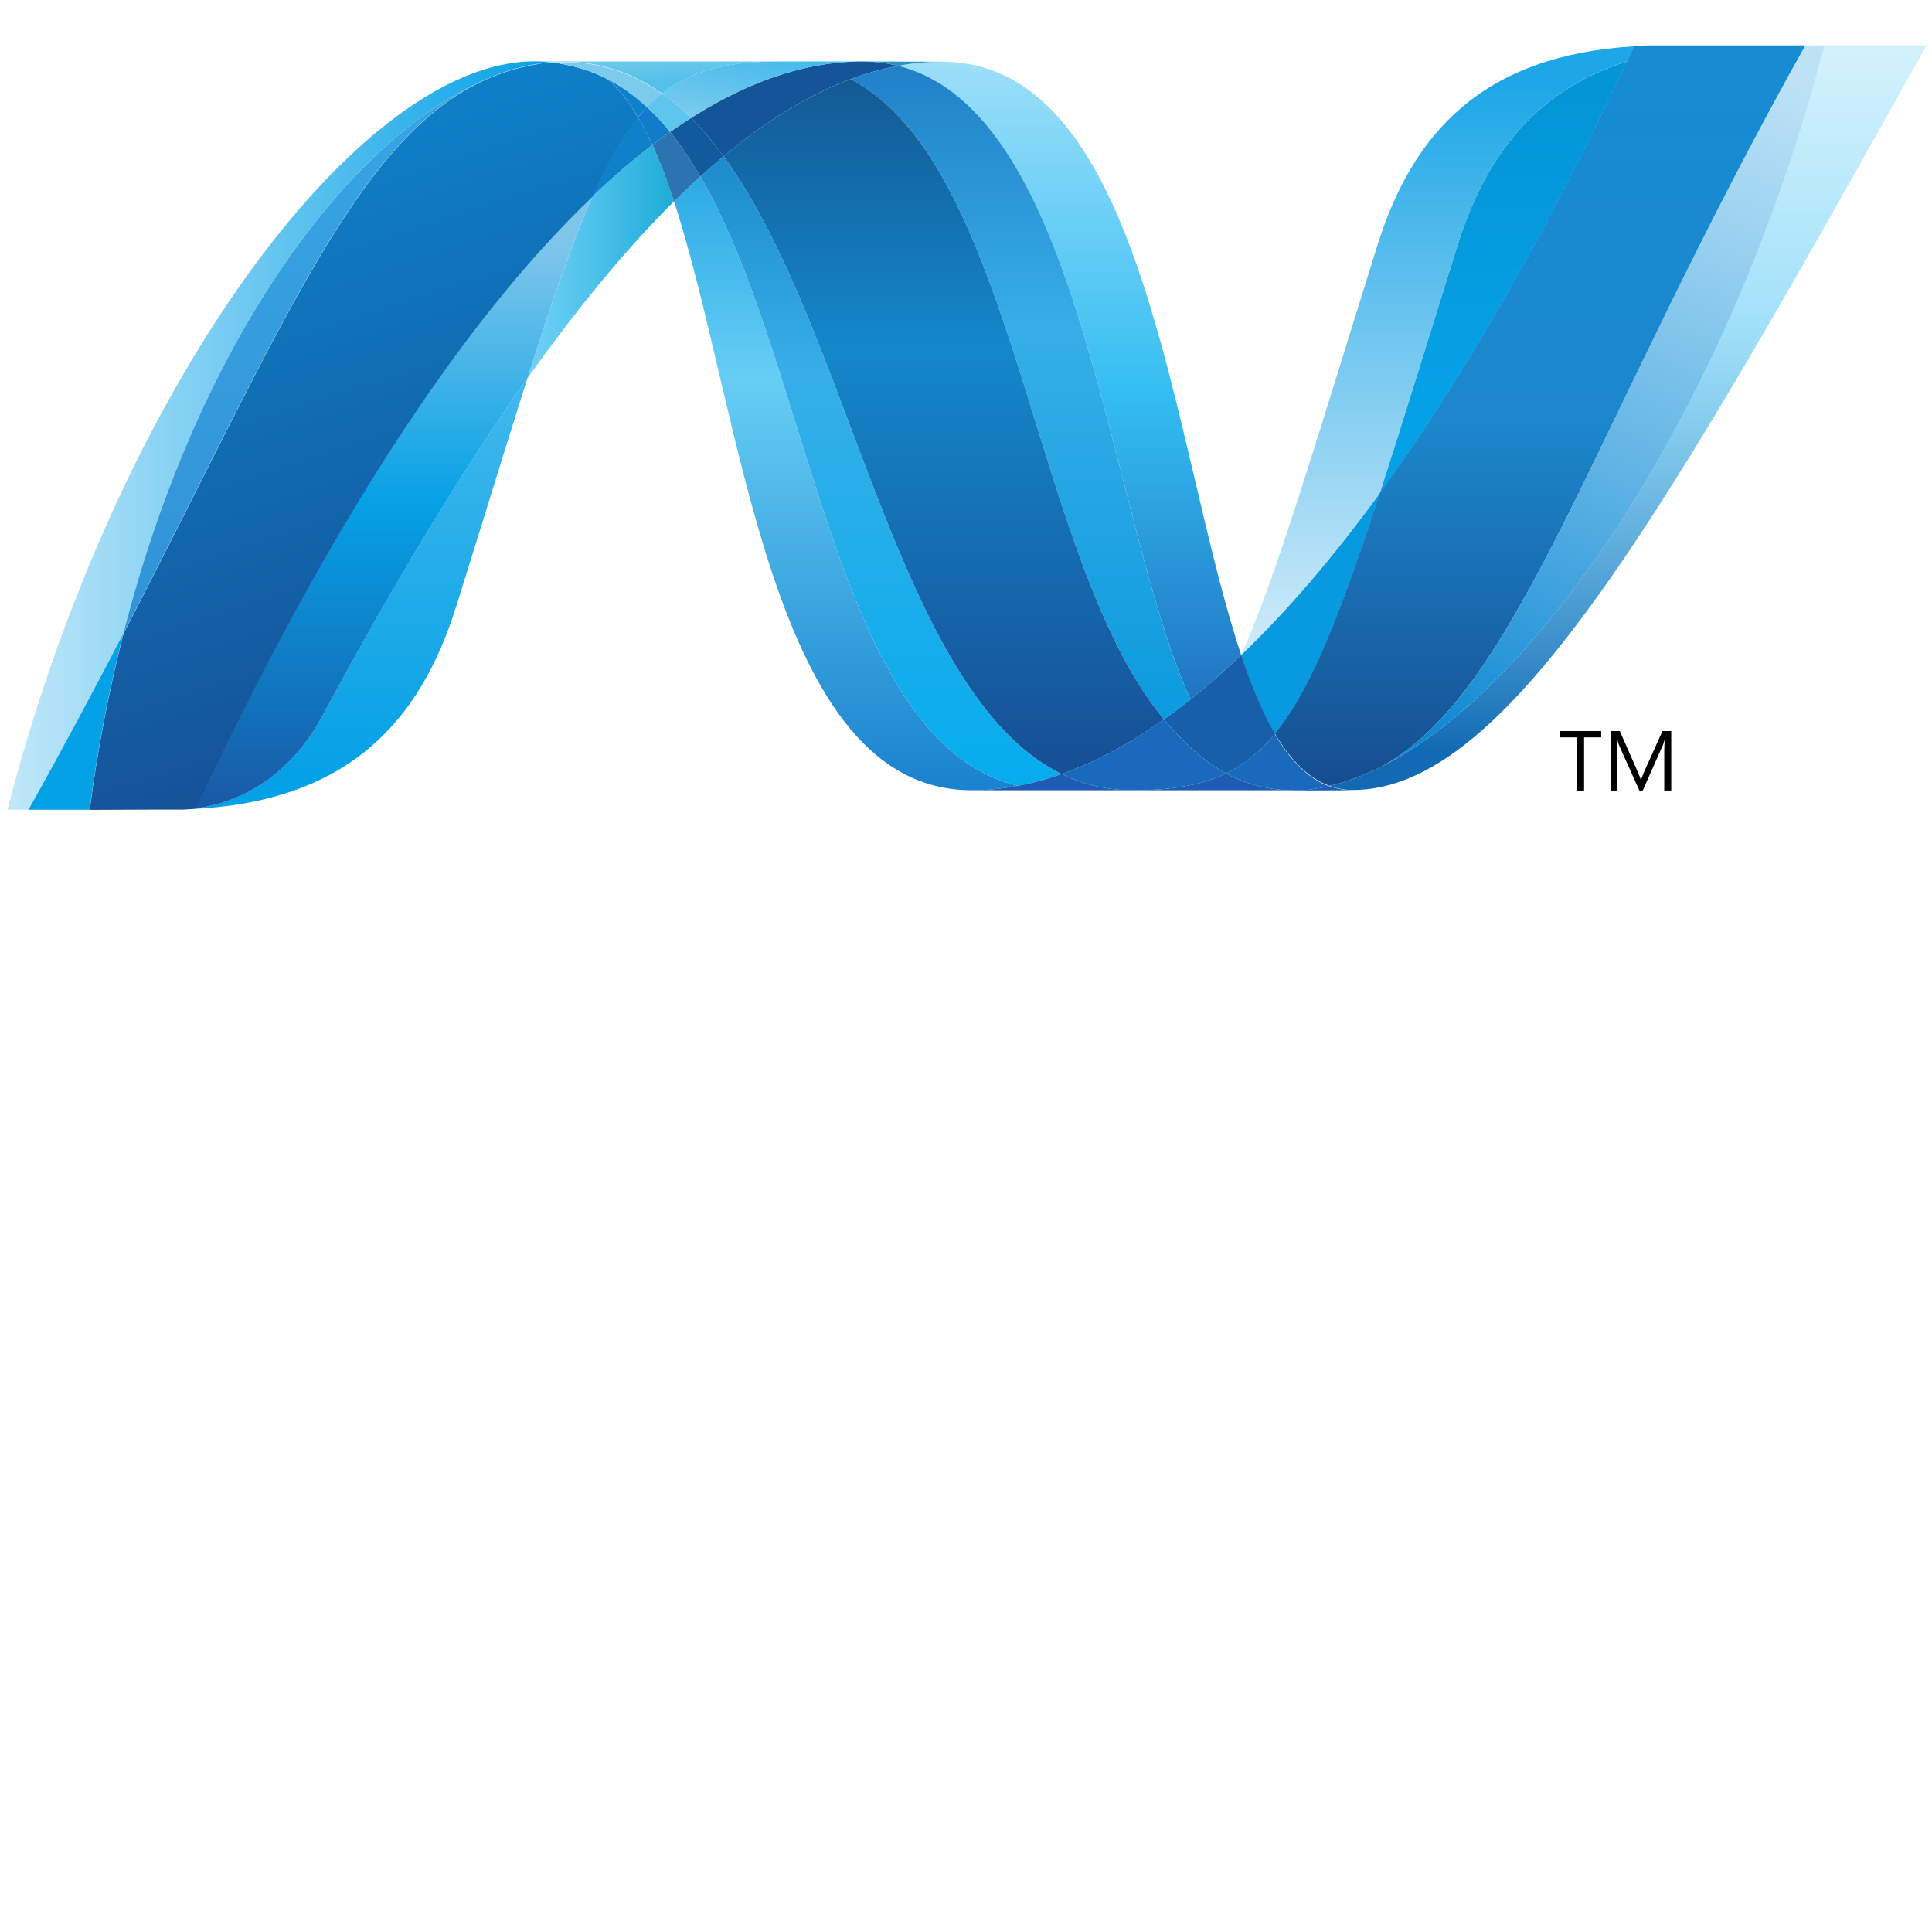
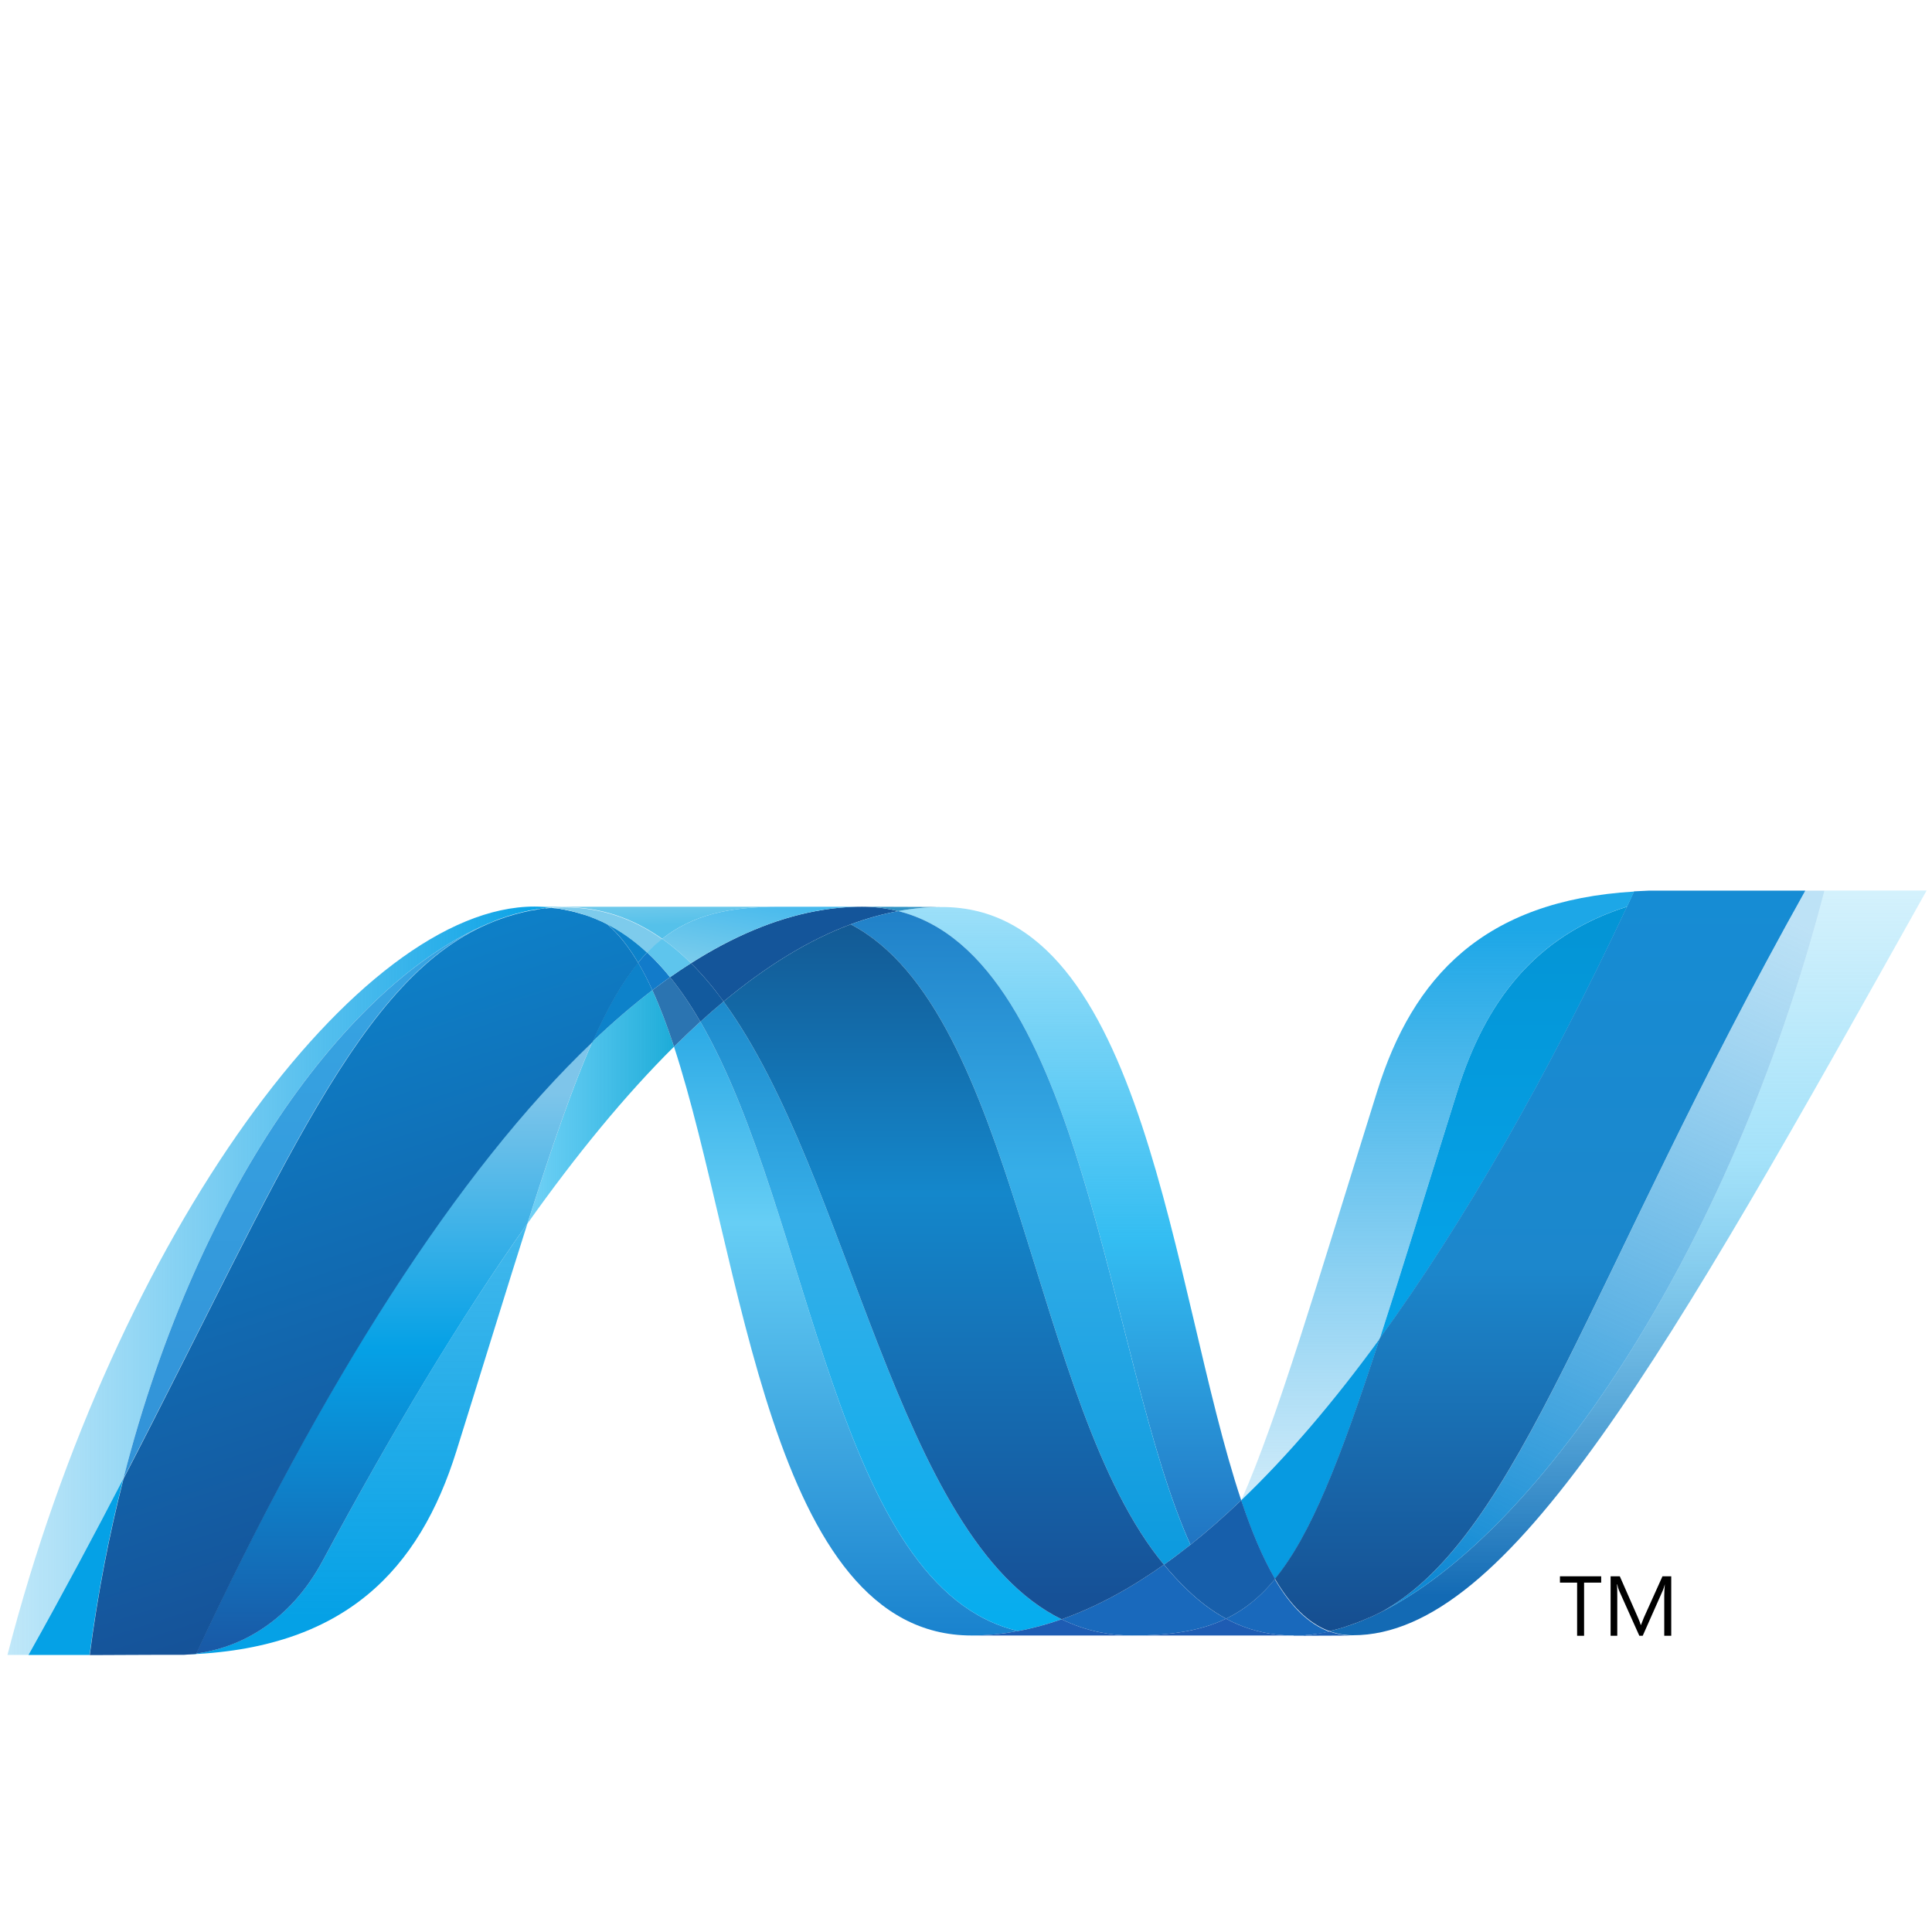
- <svg xmlns="http://www.w3.org/2000/svg" width="20px" height="20px" viewBox="0 0 256 244" version="1.1" preserveAspectRatio="xMidYMid">
+ <svg xmlns="http://www.w3.org/2000/svg" width="20px" height="20px" viewBox="0 0 256 20" version="1.1" preserveAspectRatio="xMidYMid">
  <defs>
    <linearGradient x1="49.997%" y1="-19.516%" x2="49.997%" y2="129.625%" id="linearGradient-1">
      <stop stop-color="#0994DC" offset="0%" />
      <stop stop-color="#66CEF5" offset="35.001%" />
      <stop stop-color="#66CEF5" offset="35.001%" />
      <stop stop-color="#127BCA" offset="84.616%" />
      <stop stop-color="#127BCA" offset="84.616%" />
      <stop stop-color="#127BCA" offset="100%" />
    </linearGradient>
    <linearGradient x1="50.001%" y1="-19.516%" x2="50.001%" y2="129.624%" id="linearGradient-2">
      <stop stop-color="#0E76BC" offset="0%" />
      <stop stop-color="#36AEE8" offset="36%" />
      <stop stop-color="#36AEE8" offset="36%" />
      <stop stop-color="#00ADEF" offset="84.616%" />
      <stop stop-color="#00ADEF" offset="84.616%" />
      <stop stop-color="#00ADEF" offset="100%" />
    </linearGradient>
    <linearGradient x1="49.999%" y1="110.922%" x2="49.999%" y2="-6.214%" id="linearGradient-3">
      <stop stop-color="#1C63B7" offset="0%" />
      <stop stop-color="#33BDF2" offset="50%" />
      <stop stop-color="#33BDF2" stop-opacity="0.42" offset="100%" />
    </linearGradient>
    <linearGradient x1="50.001%" y1="-19.515%" x2="50.001%" y2="129.627%" id="linearGradient-4">
      <stop stop-color="#166AB8" offset="0%" />
      <stop stop-color="#36AEE8" offset="39.999%" />
      <stop stop-color="#36AEE8" offset="39.999%" />
      <stop stop-color="#0798DD" offset="84.616%" />
      <stop stop-color="#0798DD" offset="84.616%" />
      <stop stop-color="#0798DD" offset="100%" />
    </linearGradient>
    <linearGradient x1="49.999%" y1="-19.521%" x2="49.999%" y2="129.627%" id="linearGradient-5">
      <stop stop-color="#124379" offset="0%" />
      <stop stop-color="#1487CB" offset="39%" />
      <stop stop-color="#1487CB" offset="39%" />
      <stop stop-color="#165197" offset="78.023%" />
      <stop stop-color="#165197" offset="78.023%" />
      <stop stop-color="#165197" offset="100%" />
    </linearGradient>
    <linearGradient x1="0%" y1="50.001%" x2="100%" y2="50.001%" id="linearGradient-6">
      <stop stop-color="#33BDF2" stop-opacity="0.698" offset="0%" />
      <stop stop-color="#1DACD8" offset="100%" />
    </linearGradient>
    <linearGradient x1="50.01%" y1="94.686%" x2="50.01%" y2="-3.025%" id="linearGradient-7">
      <stop stop-color="#136AB4" offset="0%" />
      <stop stop-color="#59CAF5" stop-opacity="0.549" offset="60%" />
      <stop stop-color="#59CAF5" stop-opacity="0.235" offset="100%" />
    </linearGradient>
    <linearGradient x1="-0.001%" y1="50%" x2="99.999%" y2="50%" id="linearGradient-8">
      <stop stop-color="#05A1E6" stop-opacity="0.247" offset="0%" />
      <stop stop-color="#05A1E6" offset="100%" />
    </linearGradient>
    <linearGradient x1="49.998%" y1="124.314%" x2="49.998%" y2="-9.421%" id="linearGradient-9">
      <stop stop-color="#318ED5" offset="0%" />
      <stop stop-color="#38A7E4" offset="100%" />
    </linearGradient>
    <linearGradient x1="49.999%" y1="91.2%" x2="49.999%" y2="-76.785%" id="linearGradient-10">
      <stop stop-color="#05A1E6" offset="0%" />
      <stop stop-color="#05A1E6" stop-opacity="0.549" offset="100%" />
    </linearGradient>
    <linearGradient x1="50%" y1="100.01%" x2="50%" y2="0.01%" id="linearGradient-11">
      <stop stop-color="#1959A6" offset="0%" />
      <stop stop-color="#05A1E6" offset="50%" />
      <stop stop-color="#05A1E6" offset="50%" />
      <stop stop-color="#7EC5EA" offset="91.759%" />
      <stop stop-color="#7EC5EA" offset="100%" />
    </linearGradient>
    <linearGradient x1="59.804%" y1="94.568%" x2="38.471%" y2="5.755%" id="linearGradient-12">
      <stop stop-color="#165096" offset="0%" />
      <stop stop-color="#0D82CA" offset="100%" />
    </linearGradient>
    <linearGradient x1="49.995%" y1="76.998%" x2="49.995%" y2="-3.299%" id="linearGradient-13">
      <stop stop-color="#05A1E6" offset="0%" />
      <stop stop-color="#0495D6" offset="87.363%" />
      <stop stop-color="#0495D6" offset="100%" />
    </linearGradient>
    <linearGradient x1="65.263%" y1="-4.161%" x2="34.263%" y2="105.844%" id="linearGradient-14">
      <stop stop-color="#38A7E4" stop-opacity="0.329" offset="0%" />
      <stop stop-color="#0E88D3" offset="96.153%" />
      <stop stop-color="#0E88D3" offset="96.153%" />
      <stop stop-color="#0E88D3" offset="100%" />
    </linearGradient>
    <linearGradient x1="50.017%" y1="-0.296%" x2="50.017%" y2="101.882%" id="linearGradient-15">
      <stop stop-color="#168CD4" offset="0%" />
      <stop stop-color="#1C87CC" offset="50%" />
      <stop stop-color="#154B8D" offset="100%" />
    </linearGradient>
    <linearGradient x1="16.674%" y1="205.565%" x2="87.813%" y2="-19.836%" id="linearGradient-16">
      <stop stop-color="#97D6EE" offset="0%" />
      <stop stop-color="#55C1EA" offset="70.329%" />
      <stop stop-color="#55C1EA" offset="100%" />
    </linearGradient>
    <linearGradient x1="6.89%" y1="6.3%" x2="75.783%" y2="116.771%" id="linearGradient-17">
      <stop stop-color="#7ACCEC" offset="0%" />
      <stop stop-color="#3FB7ED" offset="100%" />
    </linearGradient>
    <linearGradient x1="49.997%" y1="6.363%" x2="49.997%" y2="127.961%" id="linearGradient-18">
      <stop stop-color="#1DA7E7" offset="0%" />
      <stop stop-color="#37ABE7" stop-opacity="0" offset="100%" />
    </linearGradient>
  </defs>
  <g>
    <g transform="translate(0.810127, 0)">
      <path d="M88.499,20.689 C97.664,48.715 101.136,98.711 127.936,98.711 L127.936,98.711 C129.977,98.711 132.038,98.511 134.107,98.117 L134.107,98.117 C109.745,92.437 106.858,42.985 91.992,17.376 L91.992,17.376 C90.826,18.435 89.669,19.539 88.499,20.689" fill="url(#linearGradient-1)" />
      <path d="M91.992,17.376 C106.858,42.985 109.745,92.437 134.107,98.117 L134.107,98.117 C136.021,97.766 137.939,97.234 139.861,96.563 L139.861,96.563 C117.994,85.849 111.949,37.828 95.067,14.709 L95.067,14.709 C94.045,15.56 93.019,16.452 91.992,17.376" fill="url(#linearGradient-2)" />
      <path d="M113.411,2.145 C111.375,2.145 109.309,2.345 107.236,2.739 C101.813,3.761 96.304,6.096 90.751,9.629 C92.268,11.126 93.711,12.84 95.069,14.709 C100.717,10.022 106.328,6.558 111.919,4.477 C114.016,3.7 116.106,3.115 118.204,2.73 C116.691,2.346 115.096,2.145 113.411,2.145" fill="#14559A" />
      <path d="M156.931,86.687 C159.168,84.908 161.41,82.941 163.655,80.794 C154.343,52.898 151.01,2.187 124.022,2.187 C122.092,2.187 120.145,2.367 118.202,2.726 C142.785,8.841 145.934,62.325 156.931,86.687" fill="url(#linearGradient-3)" />
      <path d="M118.203,2.728 C116.69,2.344 115.095,2.144 113.41,2.144 L124.023,2.183 C122.093,2.183 120.146,2.363 118.203,2.727" fill="#3092C4" />
      <path d="M156.46,92.613 C155.405,91.607 154.403,90.503 153.417,89.325 C148.878,92.539 144.355,94.977 139.86,96.563 C141.459,97.345 143.136,97.925 144.915,98.285 C146.293,98.567 147.721,98.711 149.221,98.711 C154.264,98.711 158.251,98.114 161.646,96.486 C159.777,95.476 158.063,94.167 156.46,92.613" fill="#1969BC" />
      <path d="M111.917,4.481 C133.935,15.997 135.849,68.149 153.418,89.325 L153.418,89.325 C154.596,88.495 155.762,87.615 156.927,86.687 L156.927,86.687 C145.93,62.325 142.785,8.836 118.207,2.726 L118.207,2.726 C116.109,3.119 114.015,3.7 111.917,4.481" fill="url(#linearGradient-4)" />
      <path d="M95.067,14.709 C111.949,37.828 117.994,85.849 139.861,96.563 L139.861,96.563 C144.356,94.977 148.879,92.539 153.418,89.325 L153.418,89.325 C135.849,68.149 133.935,15.997 111.917,4.481 L111.917,4.481 C106.326,6.559 100.715,10.022 95.067,14.709" fill="url(#linearGradient-5)" />
      <path d="M77.698,20.014 C75.052,25.997 72.349,33.861 69.081,44.126 C75.58,34.969 82.058,27.08 88.499,20.689 C87.612,17.961 86.659,15.446 85.632,13.204 C82.998,15.22 80.344,17.49 77.698,20.014" fill="url(#linearGradient-6)" />
      <path d="M87.979,11.479 C87.202,12.035 86.421,12.604 85.635,13.205 C86.662,15.446 87.61,17.961 88.498,20.689 C89.667,19.544 90.829,18.436 91.99,17.376 C90.743,15.233 89.418,13.254 87.979,11.479" fill="#2B74B1" />
      <path d="M90.751,9.629 C89.826,10.214 88.906,10.832 87.978,11.478 C89.417,13.253 90.742,15.232 91.994,17.379 C93.021,16.451 94.047,15.555 95.069,14.709 C93.712,12.84 92.268,11.126 90.751,9.629" fill="#125A9E" />
      <path d="M240.937,0.011 C228.484,48.036 202.474,86.609 180.668,96.334 L180.626,96.334 C180.23,96.514 179.837,96.678 179.449,96.837 C179.395,96.87 179.346,96.874 179.305,96.893 C179.191,96.939 179.084,96.975 178.97,97.021 C178.916,97.053 178.868,97.064 178.819,97.083 C178.635,97.149 178.455,97.204 178.275,97.276 C178.197,97.309 178.124,97.329 178.05,97.355 C177.968,97.387 177.874,97.417 177.78,97.443 C177.698,97.475 177.612,97.499 177.518,97.535 C177.44,97.567 177.358,97.581 177.285,97.613 C177.125,97.659 176.979,97.698 176.819,97.754 C176.753,97.754 176.692,97.789 176.623,97.807 C176.524,97.839 176.414,97.862 176.307,97.892 C176.234,97.924 176.173,97.935 176.095,97.951 C175.984,97.983 175.862,98.013 175.751,98.039 C175.604,98.071 175.473,98.101 175.334,98.131 C176.32,98.495 177.346,98.679 178.455,98.679 C199.132,98.679 219.98,61.623 254.477,1.84741111e-13 L240.932,1.84741111e-13 L240.937,0.011 Z" fill="url(#linearGradient-7)" />
      <path d="M64.591,4.094 C64.604,4.094 64.62,4.062 64.628,4.062 C64.645,4.062 64.67,4.062 64.678,4.03 L64.704,4.03 C64.818,3.991 64.924,3.945 65.039,3.902 C65.068,3.902 65.084,3.902 65.105,3.87 C65.134,3.87 65.162,3.837 65.191,3.833 C65.313,3.794 65.436,3.748 65.551,3.706 L65.57,3.706 C65.844,3.624 66.098,3.522 66.363,3.427 C66.401,3.427 66.437,3.395 66.482,3.395 C66.592,3.359 66.707,3.32 66.821,3.294 C66.875,3.261 66.928,3.261 66.977,3.244 C67.095,3.209 67.21,3.169 67.32,3.143 C67.37,3.143 67.414,3.11 67.451,3.107 C67.831,3.002 68.208,2.904 68.588,2.813 C68.641,2.813 68.686,2.78 68.743,2.777 C68.854,2.745 68.956,2.728 69.075,2.711 C69.124,2.679 69.181,2.679 69.238,2.662 C69.349,2.63 69.455,2.626 69.574,2.6 L69.651,2.6 C69.88,2.553 70.114,2.515 70.343,2.472 L70.482,2.472 C70.592,2.44 70.69,2.436 70.801,2.416 C70.861,2.416 70.923,2.384 70.981,2.384 C71.083,2.384 71.185,2.351 71.287,2.338 C71.341,2.338 71.393,2.338 71.455,2.305 C71.696,2.273 71.946,2.26 72.199,2.24 C71.484,2.171 70.747,2.125 69.999,2.125 C46.713,2.125 14.629,45.332 0.177,101.286 L2.962,101.286 C7.587,93.038 11.742,85.235 15.541,77.91 C25.663,38.277 46.279,11.249 64.592,4.088" fill="url(#linearGradient-8)" />
      <path d="M77.699,20.014 C80.345,17.49 82.999,15.22 85.632,13.204 C85.031,11.888 84.41,10.669 83.743,9.552 C81.612,12.137 79.666,15.548 77.699,20.014" fill="#0D82CA" />
      <path d="M79.612,4.422 C81.133,5.698 82.495,7.452 83.742,9.555 C84.135,9.072 84.531,8.626 84.944,8.209 C83.215,6.594 81.346,5.269 79.317,4.271 C79.399,4.316 79.481,4.353 79.566,4.389 C79.566,4.389 79.598,4.421 79.612,4.421" fill="#0D82CA" />
      <path d="M15.54,77.915 C36.774,36.998 46.834,11.102 64.591,4.092 L64.591,4.092 C46.282,11.258 25.662,38.286 15.54,77.915" fill="url(#linearGradient-9)" />
      <path d="M84.943,8.208 C84.53,8.629 84.138,9.071 83.741,9.554 C84.407,10.67 85.029,11.885 85.634,13.205 C86.42,12.604 87.201,12.036 87.978,11.48 C87.017,10.294 86.002,9.194 84.943,8.208" fill="#127BCA" />
      <path d="M25.18,101.107 L25.18,101.107 C25.049,101.14 24.918,101.14 24.795,101.153 L24.722,101.153 C24.611,101.153 24.496,101.186 24.394,101.186 L24.341,101.186 C24.075,101.218 23.813,101.218 23.56,101.238 L23.478,101.238 C44.969,100.637 54.792,89.877 59.667,74.271 C63.373,62.44 66.415,52.473 69.082,44.11 C60.08,56.78 51.038,71.883 41.947,88.802 C37.563,96.956 30.897,100.363 25.179,101.091" fill="url(#linearGradient-10)" />
      <path d="M25.18,101.099 L25.18,101.099 C30.897,100.371 37.563,96.968 41.947,88.809 L41.947,88.809 C51.038,71.895 60.085,56.788 69.078,44.118 L69.078,44.118 C72.349,33.849 75.049,25.989 77.699,20.005 L77.699,20.005 C59.774,37.067 41.779,65.437 25.18,101.091" fill="url(#linearGradient-11)" />
      <path d="M15.539,77.916 C11.74,85.24 7.585,93.043 2.96,101.292 L11.061,101.292 C12.133,93.1 13.654,85.289 15.539,77.92" fill="#05A1E6" />
      <path d="M71.454,2.326 C71.388,2.326 71.339,2.358 71.282,2.358 L71.282,2.358 C71.184,2.391 71.082,2.391 70.979,2.401 L70.979,2.401 C70.919,2.401 70.861,2.401 70.8,2.434 L70.8,2.434 C70.689,2.466 70.587,2.469 70.48,2.49 L70.48,2.49 C70.431,2.49 70.382,2.49 70.341,2.522 L70.341,2.522 C70.108,2.561 69.879,2.604 69.65,2.643 L69.65,2.643 L69.573,2.643 L69.573,2.643 C69.454,2.676 69.347,2.693 69.237,2.709 L69.237,2.709 C69.18,2.741 69.123,2.741 69.069,2.754 L69.069,2.754 C68.959,2.787 68.848,2.8 68.742,2.82 L68.742,2.82 C68.685,2.852 68.64,2.852 68.587,2.855 L68.587,2.855 C68.206,2.947 67.83,3.045 67.45,3.15 L67.45,3.15 C67.409,3.15 67.368,3.182 67.319,3.189 L67.319,3.189 C67.205,3.221 67.094,3.254 66.975,3.29 L66.975,3.29 C66.926,3.323 66.869,3.323 66.82,3.336 L66.82,3.336 C66.706,3.368 66.591,3.401 66.481,3.437 L66.481,3.437 C66.436,3.437 66.399,3.469 66.358,3.469 L66.358,3.469 C66.096,3.567 65.839,3.666 65.569,3.747 L65.569,3.747 L65.569,3.747 L65.569,3.747 C65.454,3.783 65.331,3.829 65.209,3.872 L65.209,3.872 C65.159,3.904 65.115,3.911 65.058,3.934 L65.058,3.934 C64.943,3.97 64.829,4.016 64.722,4.058 L64.722,4.058 C64.682,4.091 64.64,4.094 64.612,4.111 L64.612,4.111 C46.855,11.121 36.794,37.016 15.561,77.933 L15.561,77.933 C13.676,85.303 12.15,93.114 11.083,101.306 L11.083,101.306 L12.22,101.306 C15.422,101.306 16.326,101.273 20.01,101.273 L20.01,101.273 L20.199,101.273 L20.747,101.273 L20.935,101.273 L20.988,101.273 L21.176,101.273 L21.282,101.273 L21.356,101.273 L21.503,101.273 L21.961,101.273 L22.419,101.273 L22.804,101.273 L22.906,101.273 L23.581,101.273 L23.581,101.273 C23.834,101.241 24.096,101.241 24.362,101.22 L24.362,101.22 L24.411,101.22 L24.411,101.22 C24.521,101.22 24.632,101.188 24.738,101.188 L24.738,101.188 L24.816,101.188 L24.816,101.188 C24.934,101.188 25.069,101.156 25.2,101.142 L25.2,101.142 C41.8,65.488 59.794,37.118 77.719,20.056 L77.719,20.056 C79.69,15.591 81.633,12.18 83.76,9.599 L83.76,9.599 C82.516,7.497 81.154,5.739 79.633,4.463 L79.633,4.463 C79.633,4.463 79.592,4.463 79.589,4.43 L79.589,4.43 C79.502,4.395 79.421,4.352 79.335,4.309 L79.335,4.309 C79.249,4.263 79.175,4.227 79.086,4.182 L79.086,4.182 C79.008,4.149 78.918,4.106 78.84,4.064 L78.84,4.064 C78.734,4.031 78.648,3.985 78.554,3.943 L78.554,3.943 C78.476,3.91 78.407,3.877 78.329,3.845 L78.329,3.845 C78.169,3.782 78.01,3.717 77.859,3.648 L77.859,3.648 C77.789,3.616 77.724,3.599 77.658,3.573 L77.658,3.573 C77.548,3.533 77.421,3.481 77.306,3.432 L77.306,3.432 C77.249,3.4 77.184,3.393 77.118,3.37 L77.118,3.37 C76.951,3.314 76.787,3.255 76.632,3.203 L76.632,3.203 L76.591,3.203 L76.591,3.203 C76.403,3.141 76.219,3.095 76.027,3.043 L76.027,3.043 C75.982,3.01 75.945,3.01 75.9,3.004 L75.9,3.004 C75.732,2.958 75.585,2.912 75.426,2.87 L75.426,2.87 C75.385,2.87 75.348,2.837 75.315,2.837 L75.315,2.837 C74.931,2.736 74.534,2.654 74.133,2.579 L74.133,2.579 C74.092,2.579 74.052,2.546 74.011,2.546 L74.011,2.546 C73.839,2.514 73.671,2.484 73.5,2.464 L73.5,2.464 C73.458,2.432 73.434,2.432 73.398,2.432 L73.398,2.432 C73.193,2.4 72.993,2.376 72.792,2.353 L72.792,2.353 L72.686,2.353 L72.686,2.353 C72.522,2.321 72.371,2.318 72.22,2.301 L72.22,2.301 C71.962,2.333 71.717,2.347 71.475,2.37" fill="url(#linearGradient-12)" />
      <path d="M192.294,26.598 C188.209,39.685 184.9,50.481 182.021,59.364 L182.021,59.364 C193.231,43.938 204.273,24.532 214.788,2.138 L214.788,2.138 C202.523,5.99 195.979,14.808 192.294,26.598" fill="url(#linearGradient-13)" />
      <path d="M182.377,95.516 C181.805,95.808 181.232,96.085 180.668,96.334 C202.474,86.609 228.484,48.036 240.937,0.011 L238.413,0.011 C209.802,51.119 200.601,85.333 182.377,95.516" fill="url(#linearGradient-14)" />
      <path d="M168.138,91.223 C172.882,85.432 176.747,75.588 182.023,59.364 C175.937,67.724 169.811,74.909 163.68,80.77 C163.68,80.802 163.68,80.802 163.648,80.822 C164.985,84.83 166.453,88.367 168.126,91.222" fill="#079AE1" />
      <path d="M168.138,91.223 C166.523,93.194 164.813,94.695 162.911,95.807 C162.494,96.049 162.073,96.277 161.644,96.486 C163.652,97.57 165.844,98.294 168.297,98.584 L168.297,98.584 C168.657,98.62 169.013,98.653 169.385,98.679 L169.451,98.679 C169.618,98.679 169.794,98.679 169.974,98.711 L170.047,98.711 L170.582,98.711 L171.159,98.711 L171.339,98.711 L171.748,98.711 C171.814,98.711 171.882,98.711 171.948,98.679 C172.075,98.679 172.209,98.679 172.34,98.646 L172.386,98.646 L172.534,98.646 C172.668,98.646 172.815,98.614 172.959,98.6 L172.991,98.6 C173.034,98.6 173.08,98.568 173.122,98.568 C173.273,98.535 173.43,98.522 173.576,98.499 L173.711,98.499 C173.877,98.467 174.05,98.446 174.222,98.414 L174.254,98.414 L174.303,98.414 C174.647,98.348 174.982,98.283 175.322,98.198 C172.508,97.167 170.152,94.738 168.124,91.278" fill="#1969BC" />
      <path d="M127.936,98.711 C129.977,98.711 132.038,98.512 134.108,98.114 C136.022,97.767 137.94,97.235 139.862,96.564 C141.461,97.345 143.138,97.926 144.912,98.286 C146.291,98.567 147.722,98.711 149.223,98.711 L127.936,98.711 L127.936,98.711 Z" fill="#1E5CB3" />
      <path d="M149.223,98.711 C154.262,98.711 158.253,98.114 161.644,96.486 C163.652,97.57 165.844,98.294 168.297,98.585 L168.297,98.585 C168.657,98.62 169.013,98.653 169.385,98.679 L169.451,98.679 C169.618,98.679 169.794,98.679 169.974,98.712 L170.05,98.712 L170.586,98.712 L149.209,98.712 L149.223,98.711 Z" fill="#1E5CB3" />
      <path d="M170.598,98.711 L171.179,98.711 L171.359,98.711 L171.764,98.711 C171.833,98.711 171.898,98.711 171.964,98.679 C172.091,98.679 172.225,98.679 172.361,98.646 L172.403,98.646 L172.554,98.646 C172.688,98.646 172.835,98.614 172.975,98.601 L173.011,98.601 C173.054,98.601 173.096,98.569 173.139,98.569 C173.289,98.536 173.446,98.523 173.592,98.5 C173.642,98.5 173.681,98.5 173.733,98.467 C173.9,98.435 174.073,98.418 174.245,98.386 L174.277,98.386 L174.326,98.386 C174.67,98.32 175.005,98.255 175.344,98.17 L175.344,98.17 C176.33,98.534 177.357,98.718 178.465,98.718 L170.604,98.75 L170.598,98.711 Z" fill="#1D60B5" />
      <path d="M163.661,80.823 L163.661,80.79 C161.416,82.937 159.175,84.905 156.938,86.683 C155.768,87.612 154.603,88.491 153.425,89.321 C154.41,90.499 155.412,91.603 156.468,92.61 C158.071,94.163 159.784,95.472 161.653,96.482 C162.079,96.273 162.504,96.044 162.917,95.803 C164.822,94.691 166.532,93.19 168.148,91.219 C166.475,88.364 165.007,84.827 163.669,80.819" fill="#175FAB" />
      <path d="M230.422,0.011 L219.814,0.011 L218.758,0.011 L218.758,0.011 L217.761,0.011 L217.761,0.011 L217.722,0.011 C217.035,0.044 216.368,0.067 215.71,0.109 L215.71,0.109 C215.399,0.776 215.08,1.443 214.773,2.114 L214.773,2.114 C204.259,24.508 193.217,43.914 182.007,59.34 L182.007,59.34 C176.735,75.563 172.867,85.407 168.123,91.198 L168.123,91.198 C170.151,94.658 172.511,97.091 175.316,98.122 L175.316,98.122 C175.398,98.089 175.464,98.089 175.537,98.072 L175.537,98.072 L175.583,98.072 L175.583,98.072 C175.632,98.072 175.685,98.04 175.738,98.04 L175.738,98.04 C175.852,98.007 175.975,97.987 176.09,97.952 L176.09,97.952 C176.163,97.919 176.224,97.916 176.298,97.892 L176.298,97.892 C176.405,97.86 176.515,97.837 176.613,97.811 L176.613,97.811 C176.679,97.778 176.744,97.768 176.809,97.755 L176.809,97.755 C176.973,97.702 177.12,97.663 177.276,97.614 L177.276,97.614 C177.349,97.582 177.427,97.555 177.509,97.535 L177.509,97.535 C177.599,97.503 177.689,97.48 177.771,97.441 L177.771,97.441 C177.865,97.408 177.959,97.391 178.041,97.356 L178.041,97.356 C178.114,97.323 178.192,97.303 178.261,97.274 L178.261,97.274 C178.445,97.208 178.625,97.153 178.809,97.081 L178.809,97.081 C178.859,97.081 178.908,97.035 178.961,97.025 L178.961,97.025 C179.071,96.979 179.186,96.943 179.296,96.894 L179.296,96.894 C179.337,96.861 179.386,96.858 179.439,96.841 L179.439,96.841 C179.824,96.681 180.22,96.517 180.617,96.338 L180.617,96.338 L180.658,96.338 L180.658,96.338 C181.223,96.09 181.795,95.811 182.364,95.52 L182.364,95.52 C200.591,85.337 209.793,51.123 238.404,0.015 L238.404,0.015 L230.413,0.015 L230.422,0.011 Z" fill="url(#linearGradient-15)" />
      <path d="M72.199,2.257 C72.244,2.257 72.285,2.257 72.33,2.289 C72.44,2.289 72.551,2.289 72.661,2.325 L72.772,2.325 C72.972,2.357 73.172,2.374 73.377,2.404 C73.414,2.404 73.447,2.404 73.479,2.436 C73.647,2.468 73.818,2.495 73.99,2.521 C74.027,2.521 74.076,2.554 74.117,2.554 C74.51,2.632 74.911,2.714 75.295,2.815 C75.331,2.815 75.369,2.848 75.401,2.848 C75.565,2.887 75.712,2.936 75.876,2.982 C75.925,2.982 75.961,3.014 76.007,3.021 C76.199,3.071 76.379,3.12 76.567,3.182 C76.575,3.182 76.586,3.182 76.608,3.214 C76.767,3.263 76.931,3.325 77.099,3.381 C77.165,3.413 77.226,3.427 77.287,3.443 C77.402,3.493 77.529,3.541 77.639,3.587 C77.704,3.587 77.77,3.633 77.839,3.656 C77.99,3.725 78.15,3.787 78.305,3.852 C78.387,3.885 78.456,3.921 78.534,3.951 C78.624,3.997 78.718,4.039 78.816,4.072 C78.898,4.111 78.988,4.153 79.066,4.189 C79.152,4.236 79.233,4.271 79.315,4.317 C81.344,5.315 83.213,6.644 84.943,8.256 C85.581,7.585 86.247,6.983 86.938,6.444 C83.155,3.761 78.869,2.231 73.925,2.231 C73.352,2.231 72.78,2.264 72.199,2.307" fill="#7DCBEC" />
      <path d="M84.943,8.208 C86.002,9.193 87.017,10.294 87.978,11.48 C88.906,10.833 89.826,10.212 90.75,9.631 C89.54,8.421 88.264,7.333 86.935,6.396 C86.244,6.932 85.581,7.537 84.943,8.208" fill="#5EC5ED" />
      <path d="M72.198,6.285 C72.779,6.334 73.351,6.354 73.924,6.354 C78.868,6.354 83.154,4.825 86.937,2.146 C90.929,5.295 95.754,6.395 102.457,6.395 L69.998,6.395 C70.746,6.395 71.478,6.35 72.198,6.285" fill="url(#linearGradient-16)" transform="translate(86.22754, 4.270485) scale(1, -1) translate(-86.22754, -4.270485) " />
      <path d="M102.457,9.63 C95.754,9.63 90.929,8.53 86.937,5.381 C88.262,4.444 89.538,3.356 90.749,2.146 C96.306,5.679 101.811,8.019 107.238,9.041 C109.307,9.43 111.373,9.63 113.409,9.63 L102.457,9.63 L102.457,9.63 Z" fill="url(#linearGradient-17)" transform="translate(100.1732, 5.887937) scale(1, -1) translate(-100.1732, -5.887937) " />
      <path d="M182.021,59.372 C184.904,50.481 188.205,39.689 192.298,26.598 C195.987,14.803 202.519,5.986 214.783,2.138 C215.107,1.479 215.413,0.8 215.728,0.134 C195.734,1.332 186.389,11.503 181.686,26.565 C173.462,52.861 168.48,69.907 163.683,80.769 C169.81,74.913 175.936,67.723 182.021,59.372" fill="url(#linearGradient-18)" />
      <path d="M211.355,91.706 L209.089,91.706 L209.089,98.749 L208.165,98.749 L208.165,91.706 L205.891,91.706 L205.891,90.868 L211.355,90.868 L211.355,91.706 L211.355,91.706 Z" fill="#000000" />
      <path d="M220.632,98.747 L219.712,98.747 L219.712,93.455 C219.712,93.038 219.744,92.527 219.787,91.926 L219.787,91.926 C219.692,92.286 219.614,92.535 219.542,92.695 L216.859,98.747 L216.409,98.747 L213.718,92.74 C213.64,92.573 213.561,92.302 213.476,91.926 L213.444,91.926 C213.476,92.243 213.487,92.756 213.487,93.468 L213.487,98.747 L212.603,98.747 L212.603,90.867 L213.822,90.867 L216.239,96.367 C216.422,96.78 216.537,97.099 216.595,97.312 L216.63,97.312 C216.791,96.878 216.922,96.555 217.011,96.343 L219.477,90.867 L220.638,90.867 L220.638,98.747 L220.632,98.747 Z" fill="#000000" />
    </g>
  </g>
</svg>
